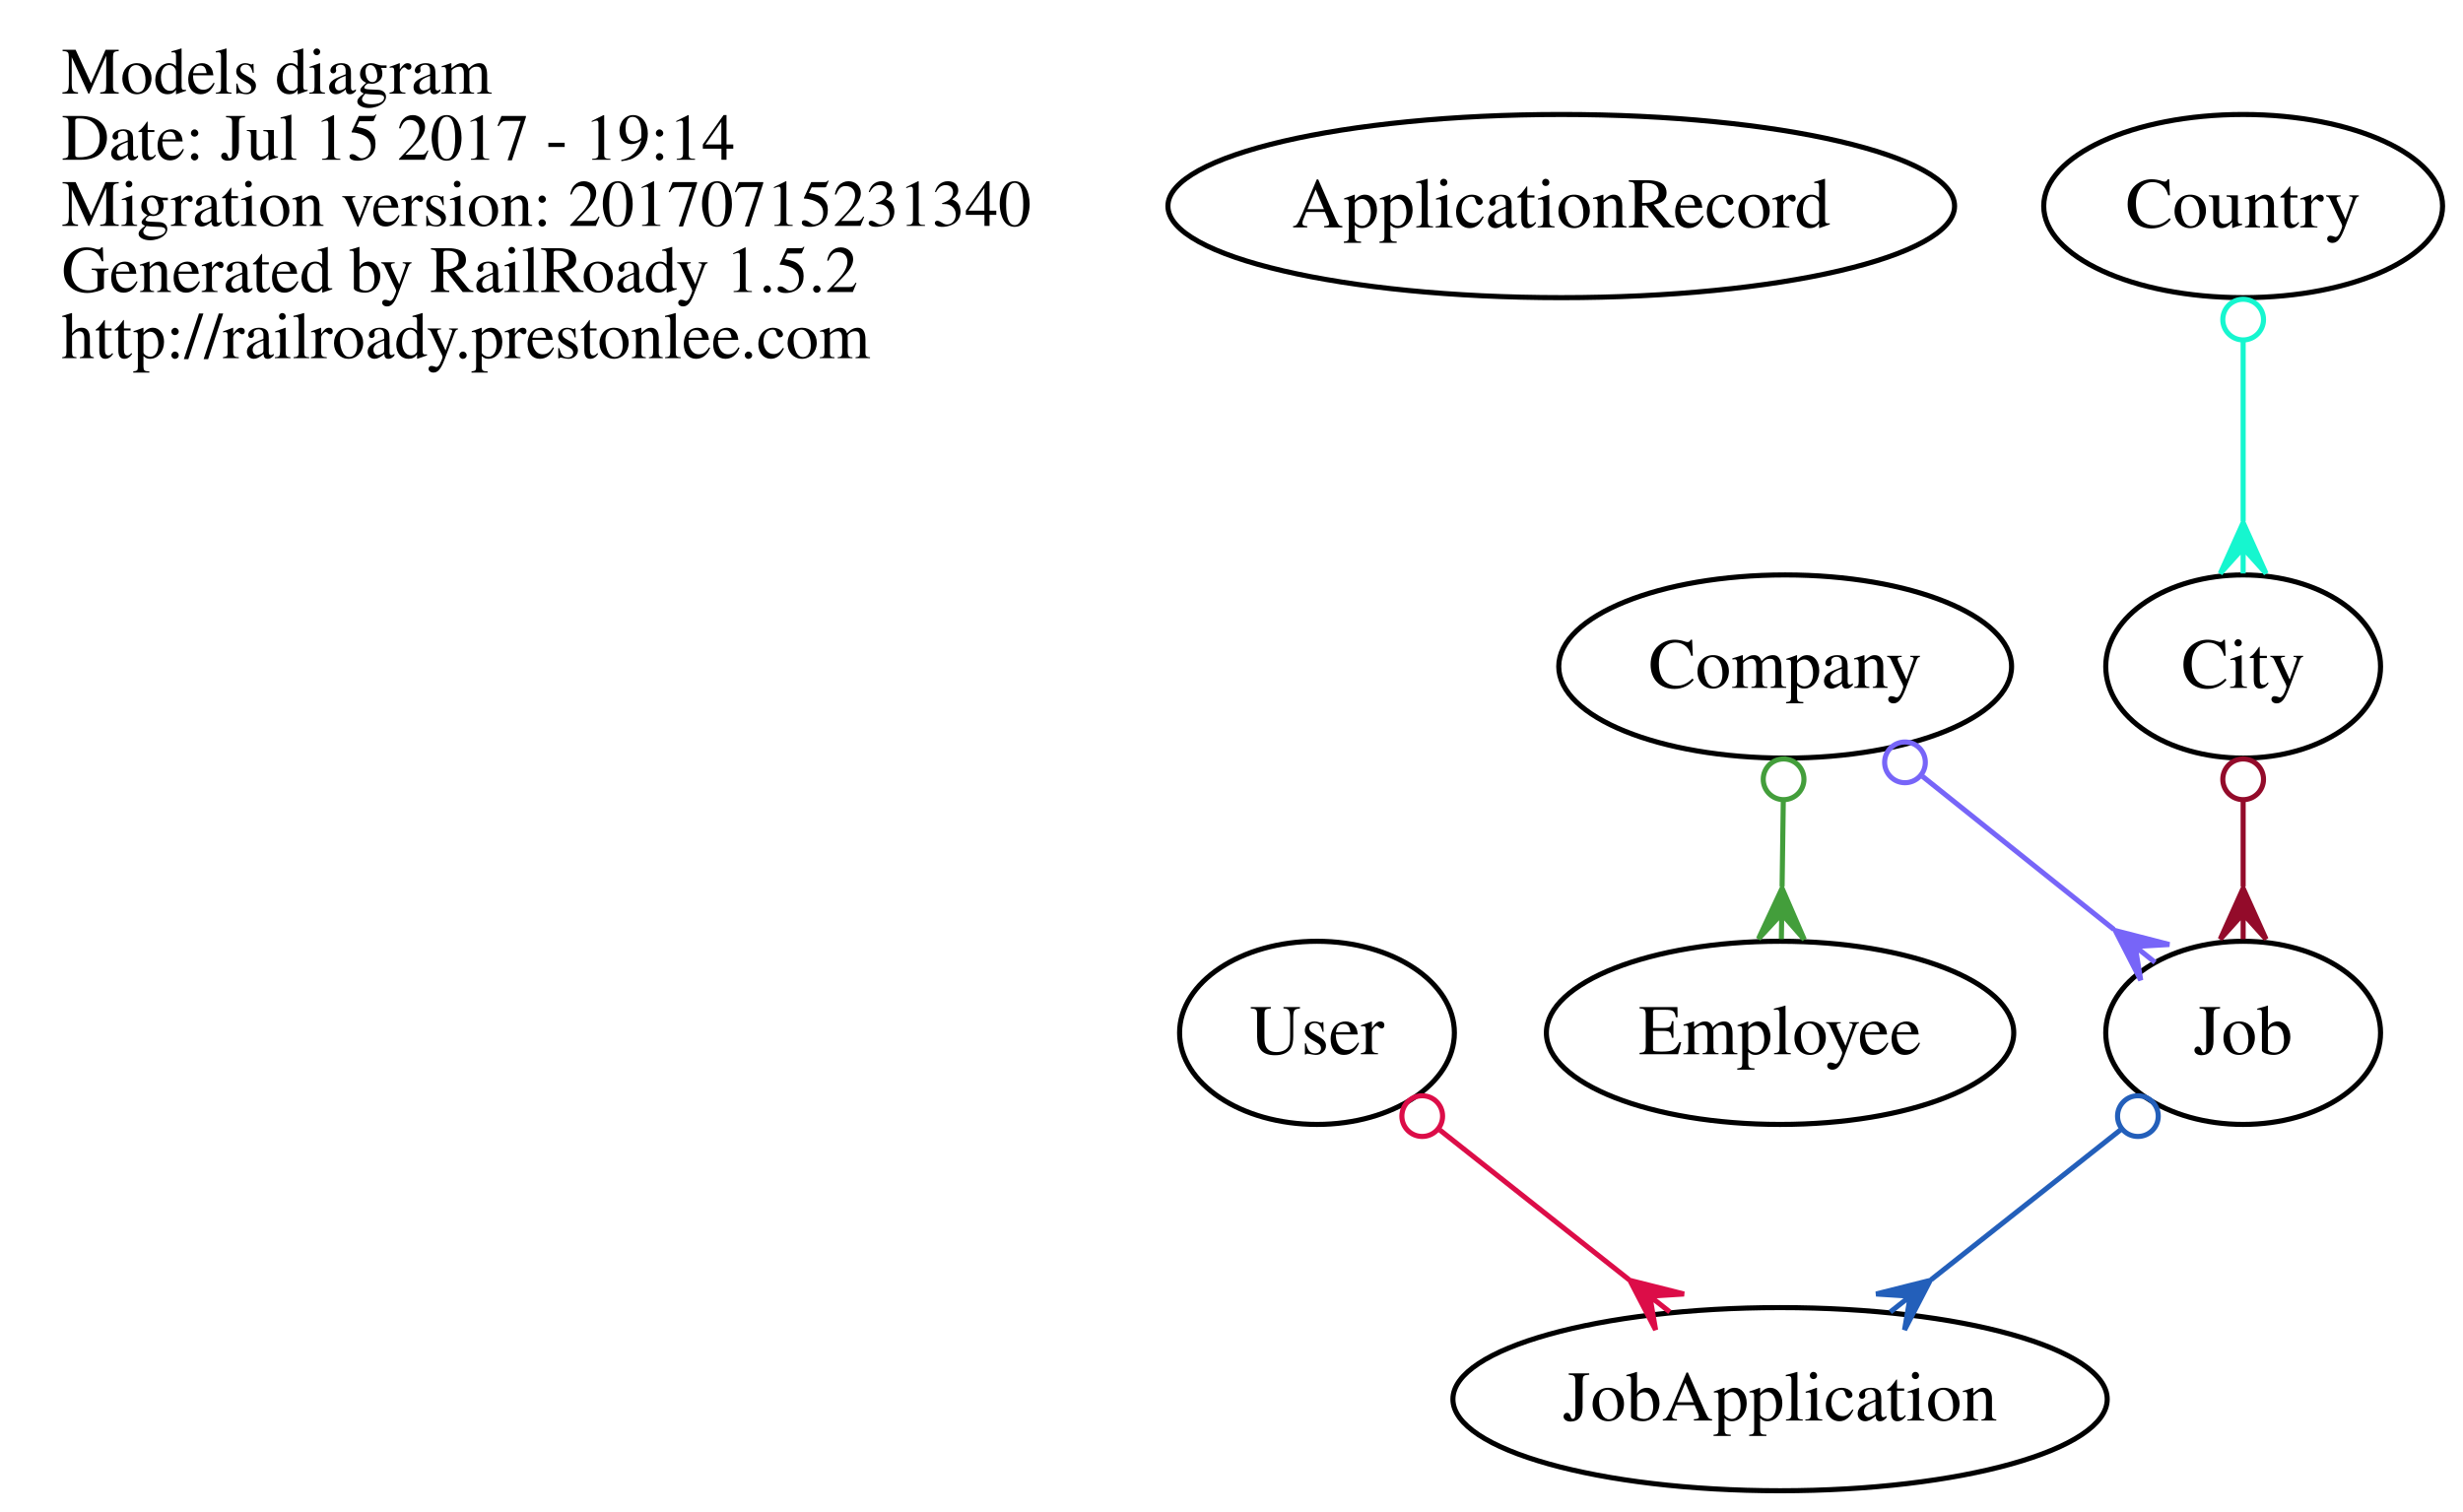
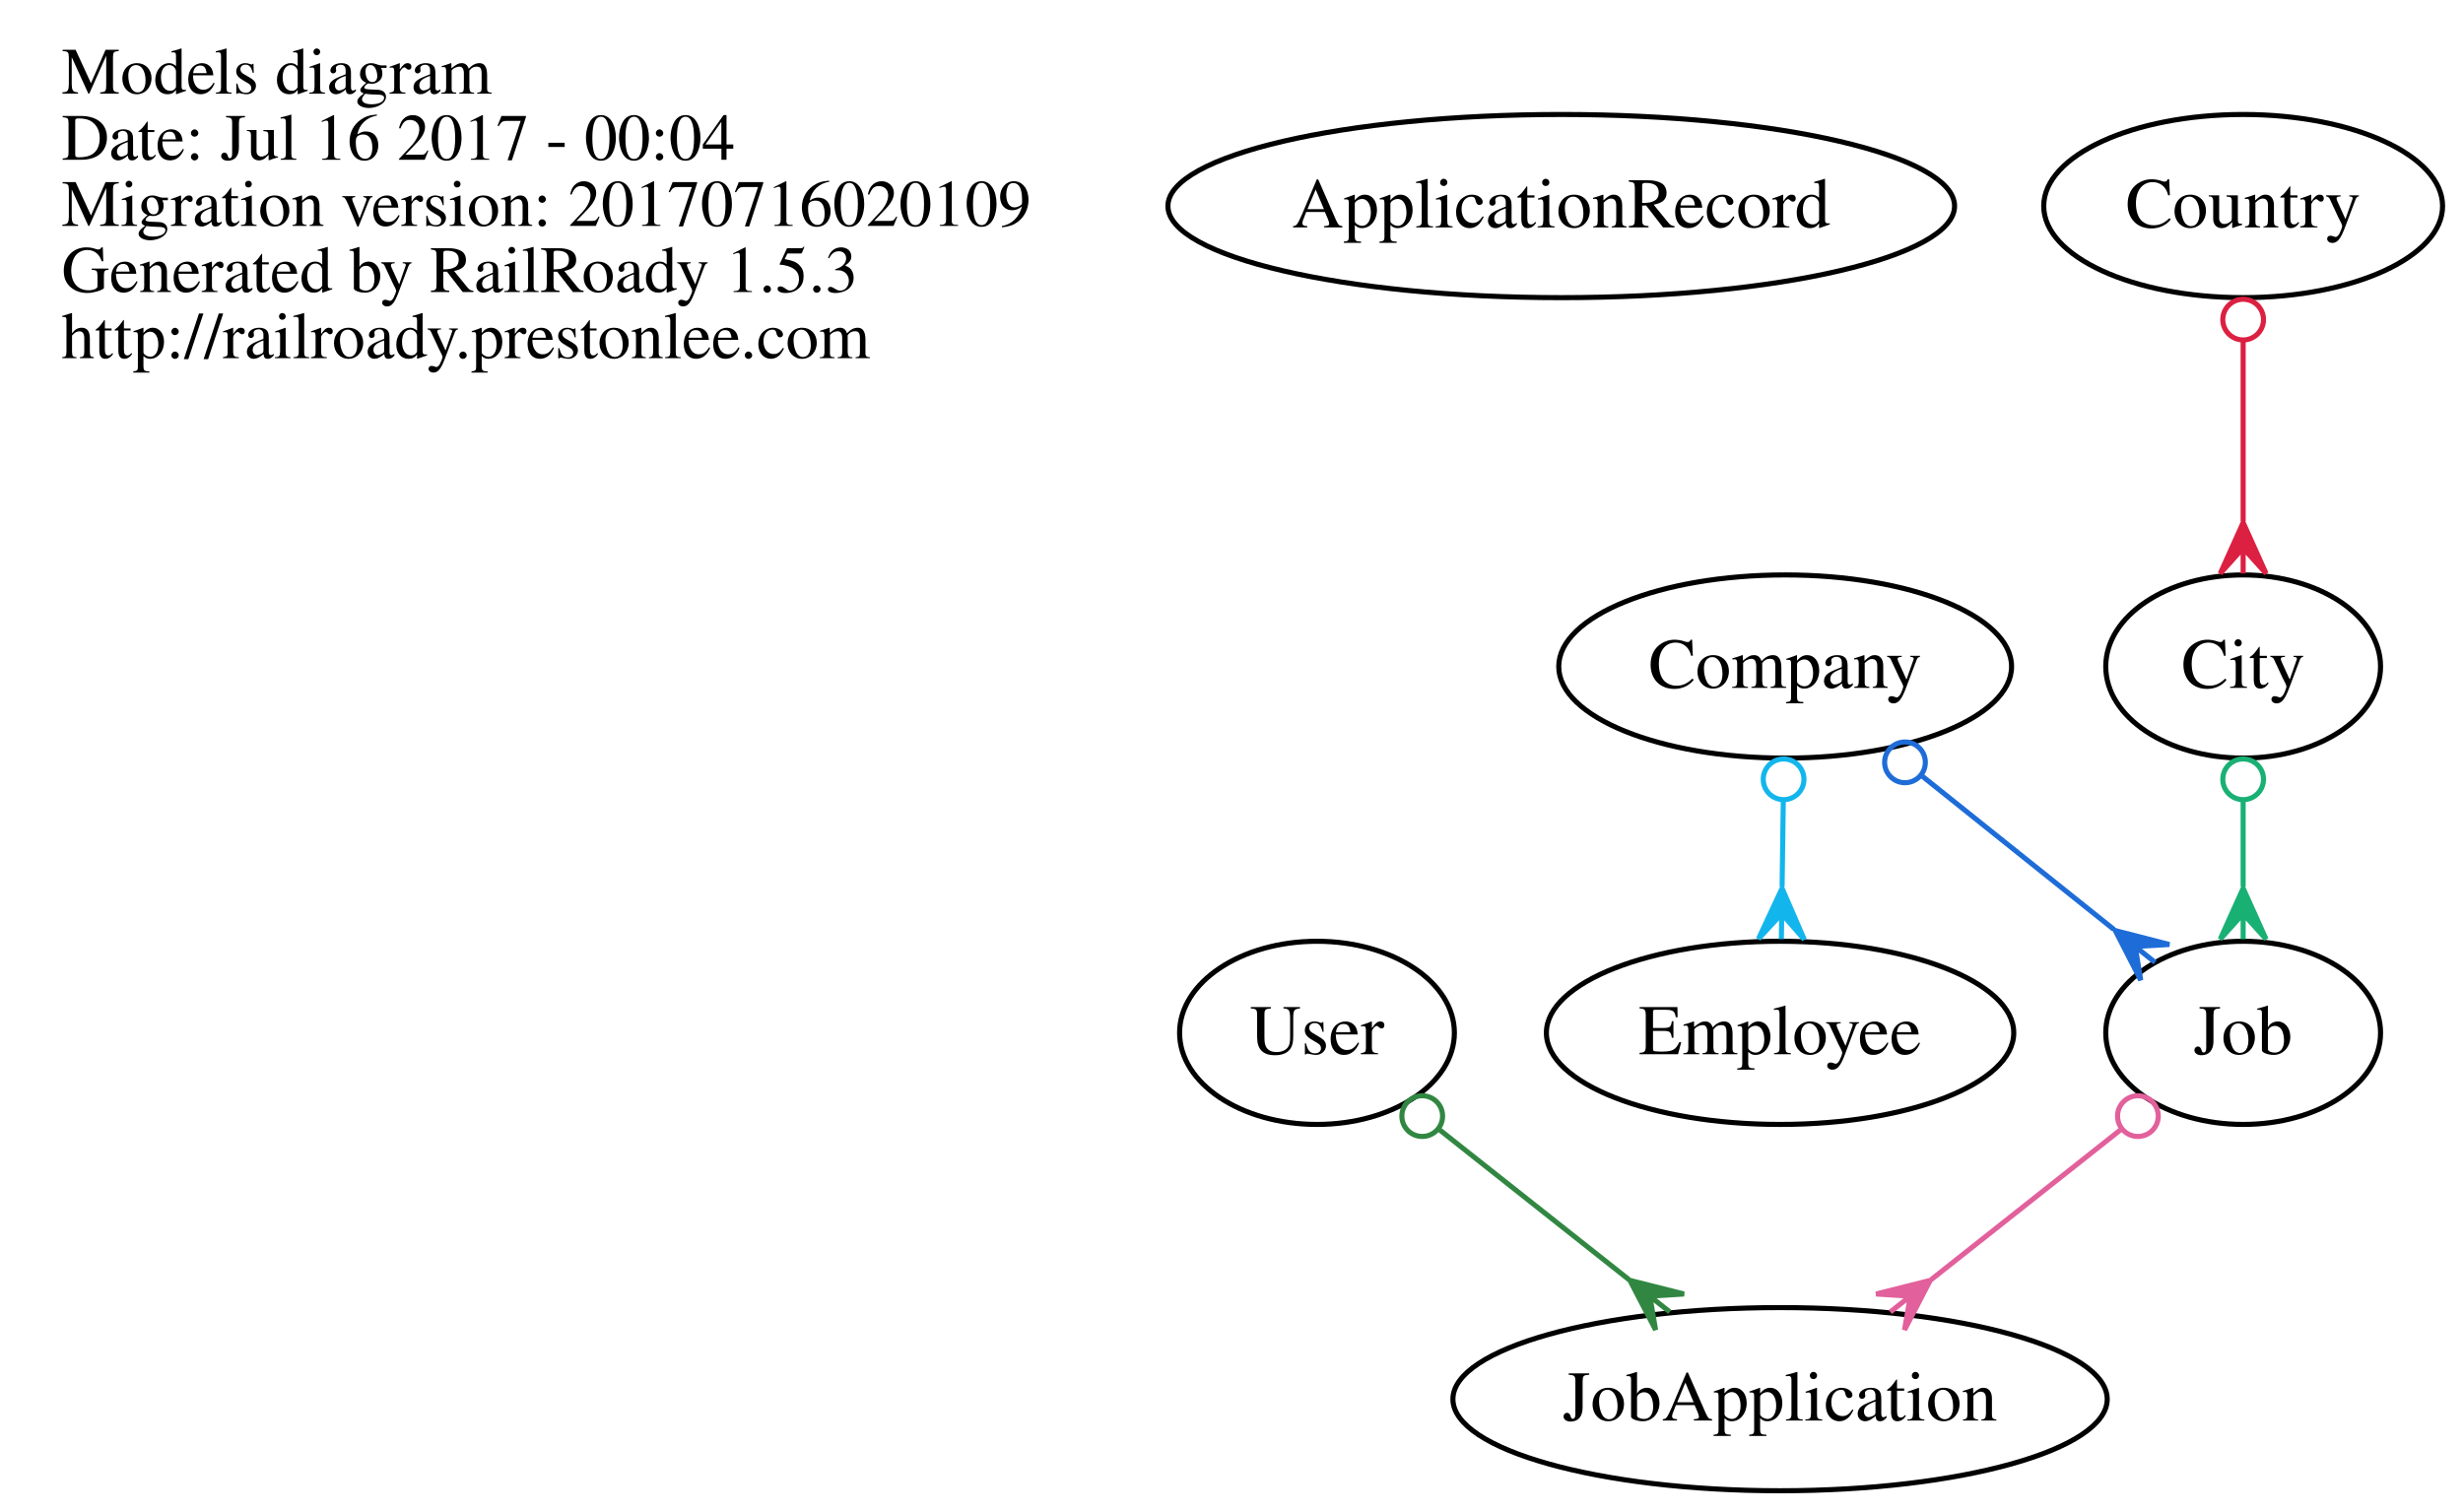
<svg xmlns="http://www.w3.org/2000/svg" width="484pt" height="297pt" viewBox="0.00 0.00 483.78 297.00">
  <g id="graph0" class="graph" transform="scale(1 1) rotate(0) translate(4 293)">
    <polygon fill="transparent" stroke="transparent" points="-4,4 -4,-293 479.782,-293 479.782,4 -4,4" />
    <g id="node1" class="node">
      <text text-anchor="start" x="8" y="-274.6" font-family="Times,serif" font-size="13.00" fill="#000000">Models diagram</text>
-       <text text-anchor="start" x="8" y="-261.6" font-family="Times,serif" font-size="13.00" fill="#000000">Date: Jul 15 2017 - 19:14</text>
-       <text text-anchor="start" x="8" y="-248.6" font-family="Times,serif" font-size="13.00" fill="#000000">Migration version: 20170715231340</text>
-       <text text-anchor="start" x="8" y="-235.6" font-family="Times,serif" font-size="13.00" fill="#000000">Generated by RailRoady 1.5.2</text>
+       <text text-anchor="start" x="8" y="-261.6" font-family="Times,serif" font-size="13.00" fill="#000000">Date: Jul 16 2017 - 00:04</text>
+       <text text-anchor="start" x="8" y="-248.6" font-family="Times,serif" font-size="13.00" fill="#000000">Migration version: 20170716020109</text>
+       <text text-anchor="start" x="8" y="-235.6" font-family="Times,serif" font-size="13.00" fill="#000000">Generated by RailRoady 1.5.3</text>
      <text text-anchor="start" x="8" y="-222.6" font-family="Times,serif" font-size="13.00" fill="#000000">http://railroady.prestonlee.com</text>
    </g>
    <g id="node2" class="node">
      <ellipse fill="none" stroke="#000000" cx="302.688" cy="-252.5" rx="77.292" ry="18" />
      <text text-anchor="middle" x="302.688" y="-248.3" font-family="Times,serif" font-size="14.00" fill="#000000">ApplicationRecord</text>
    </g>
    <g id="node3" class="node">
      <ellipse fill="none" stroke="#000000" cx="436.688" cy="-162" rx="27" ry="18" />
      <text text-anchor="middle" x="436.688" y="-157.8" font-family="Times,serif" font-size="14.00" fill="#000000">City</text>
    </g>
    <g id="node7" class="node">
      <ellipse fill="none" stroke="#000000" cx="436.688" cy="-90" rx="27" ry="18" />
      <text text-anchor="middle" x="436.688" y="-85.8" font-family="Times,serif" font-size="14.00" fill="#000000">Job</text>
    </g>
    <g id="edge1" class="edge">
-       <path fill="none" stroke="#930b2a" d="M436.688,-135.814C436.688,-130.278 436.688,-124.405 436.688,-118.778" />
-       <ellipse fill="none" stroke="#930b2a" cx="436.688" cy="-139.831" rx="4" ry="4" />
-       <polygon fill="#930b2a" stroke="#930b2a" points="436.688,-118.413 441.188,-108.413 436.688,-113.413 436.688,-108.413 436.688,-108.413 436.688,-108.413 436.688,-113.413 432.188,-108.413 436.688,-118.413 436.688,-118.413" />
+       <path fill="none" stroke="#19b074" d="M436.688,-135.814C436.688,-130.278 436.688,-124.405 436.688,-118.778" />
+       <ellipse fill="none" stroke="#19b074" cx="436.688" cy="-139.831" rx="4" ry="4" />
+       <polygon fill="#19b074" stroke="#19b074" points="436.688,-118.413 441.188,-108.413 436.688,-113.413 436.688,-108.413 436.688,-108.413 436.688,-108.413 436.688,-113.413 432.188,-108.413 436.688,-118.413 436.688,-118.413" />
    </g>
    <g id="node4" class="node">
      <ellipse fill="none" stroke="#000000" cx="346.688" cy="-162" rx="44.492" ry="18" />
      <text text-anchor="middle" x="346.688" y="-157.8" font-family="Times,serif" font-size="14.00" fill="#000000">Company</text>
    </g>
    <g id="node6" class="node">
      <ellipse fill="none" stroke="#000000" cx="345.688" cy="-90" rx="45.92" ry="18" />
      <text text-anchor="middle" x="345.688" y="-85.8" font-family="Times,serif" font-size="14.00" fill="#000000">Employee</text>
    </g>
    <g id="edge3" class="edge">
-       <path fill="none" stroke="#439e3b" d="M346.324,-135.814C346.247,-130.278 346.166,-124.405 346.087,-118.778" />
-       <ellipse fill="none" stroke="#439e3b" cx="346.38" cy="-139.832" rx="4" ry="4" />
-       <polygon fill="#439e3b" stroke="#439e3b" points="346.082,-118.412 350.443,-108.351 346.013,-113.413 345.943,-108.413 345.943,-108.413 345.943,-108.413 346.013,-113.413 341.444,-108.476 346.082,-118.412 346.082,-118.412" />
+       <path fill="none" stroke="#13b6ec" d="M346.324,-135.814C346.247,-130.278 346.166,-124.405 346.087,-118.778" />
+       <ellipse fill="none" stroke="#13b6ec" cx="346.38" cy="-139.832" rx="4" ry="4" />
+       <polygon fill="#13b6ec" stroke="#13b6ec" points="346.082,-118.412 350.443,-108.351 346.013,-113.413 345.943,-108.413 345.943,-108.413 345.943,-108.413 346.013,-113.413 341.444,-108.476 346.082,-118.412 346.082,-118.412" />
    </g>
    <g id="edge2" class="edge">
-       <path fill="none" stroke="#7765f8" d="M373.67,-140.414C385.595,-130.874 399.542,-119.717 411.279,-110.327" />
-       <ellipse fill="none" stroke="#7765f8" cx="370.234" cy="-143.163" rx="4" ry="4" />
-       <polygon fill="#7765f8" stroke="#7765f8" points="411.566,-110.097 422.186,-107.364 415.47,-106.974 419.375,-103.85 419.375,-103.85 419.375,-103.85 415.47,-106.974 416.564,-100.336 411.566,-110.097 411.566,-110.097" />
+       <path fill="none" stroke="#1e6cd7" d="M373.67,-140.414C385.595,-130.874 399.542,-119.717 411.279,-110.327" />
+       <ellipse fill="none" stroke="#1e6cd7" cx="370.234" cy="-143.163" rx="4" ry="4" />
+       <polygon fill="#1e6cd7" stroke="#1e6cd7" points="411.566,-110.097 422.186,-107.364 415.47,-106.974 419.375,-103.85 419.375,-103.85 419.375,-103.85 415.47,-106.974 416.564,-100.336 411.566,-110.097 411.566,-110.097" />
    </g>
    <g id="node5" class="node">
      <ellipse fill="none" stroke="#000000" cx="436.688" cy="-252.5" rx="39.189" ry="18" />
      <text text-anchor="middle" x="436.688" y="-248.3" font-family="Times,serif" font-size="14.00" fill="#000000">Country</text>
    </g>
    <g id="edge4" class="edge">
-       <path fill="none" stroke="#16f6cf" d="M436.688,-225.969C436.688,-214.84 436.688,-201.878 436.688,-190.543" />
-       <ellipse fill="none" stroke="#16f6cf" cx="436.688" cy="-230.186" rx="4" ry="4" />
-       <polygon fill="#16f6cf" stroke="#16f6cf" points="436.688,-190.287 441.188,-180.287 436.688,-185.287 436.688,-180.287 436.688,-180.287 436.688,-180.287 436.688,-185.287 432.188,-180.287 436.688,-190.287 436.688,-190.287" />
+       <path fill="none" stroke="#db2042" d="M436.688,-225.969C436.688,-214.84 436.688,-201.878 436.688,-190.543" />
+       <ellipse fill="none" stroke="#db2042" cx="436.688" cy="-230.186" rx="4" ry="4" />
+       <polygon fill="#db2042" stroke="#db2042" points="436.688,-190.287 441.188,-180.287 436.688,-185.287 436.688,-180.287 436.688,-180.287 436.688,-180.287 436.688,-185.287 432.188,-180.287 436.688,-190.287 436.688,-190.287" />
    </g>
    <g id="node8" class="node">
      <ellipse fill="none" stroke="#000000" cx="345.688" cy="-18" rx="64.287" ry="18" />
      <text text-anchor="middle" x="345.688" y="-13.8" font-family="Times,serif" font-size="14.00" fill="#000000">JobApplication</text>
    </g>
    <g id="edge5" class="edge">
-       <path fill="none" stroke="#235fba" d="M412.562,-70.912C401.151,-61.883 387.418,-51.017 375.374,-41.488" />
-       <ellipse fill="none" stroke="#235fba" cx="416.005" cy="-73.636" rx="4" ry="4" />
-       <polygon fill="#235fba" stroke="#235fba" points="375.197,-41.348 370.147,-31.614 371.276,-38.245 367.354,-35.143 367.354,-35.143 367.354,-35.143 371.276,-38.245 364.562,-38.672 375.197,-41.348 375.197,-41.348" />
+       <path fill="none" stroke="#e2609b" d="M412.562,-70.912C401.151,-61.883 387.418,-51.017 375.374,-41.488" />
+       <ellipse fill="none" stroke="#e2609b" cx="416.005" cy="-73.636" rx="4" ry="4" />
+       <polygon fill="#e2609b" stroke="#e2609b" points="375.197,-41.348 370.147,-31.614 371.276,-38.245 367.354,-35.143 367.354,-35.143 367.354,-35.143 371.276,-38.245 364.562,-38.672 375.197,-41.348 375.197,-41.348" />
    </g>
    <g id="node9" class="node">
      <ellipse fill="none" stroke="#000000" cx="254.688" cy="-90" rx="27" ry="18" />
      <text text-anchor="middle" x="254.688" y="-85.8" font-family="Times,serif" font-size="14.00" fill="#000000">User</text>
    </g>
    <g id="edge6" class="edge">
-       <path fill="none" stroke="#dc0d48" d="M278.813,-70.912C290.224,-61.883 303.957,-51.017 316.002,-41.488" />
-       <ellipse fill="none" stroke="#dc0d48" cx="275.37" cy="-73.636" rx="4" ry="4" />
-       <polygon fill="#dc0d48" stroke="#dc0d48" points="316.179,-41.348 326.813,-38.672 320.1,-38.245 324.021,-35.143 324.021,-35.143 324.021,-35.143 320.1,-38.245 321.229,-31.614 316.179,-41.348 316.179,-41.348" />
+       <path fill="none" stroke="#318742" d="M278.813,-70.912C290.224,-61.883 303.957,-51.017 316.002,-41.488" />
+       <ellipse fill="none" stroke="#318742" cx="275.37" cy="-73.636" rx="4" ry="4" />
+       <polygon fill="#318742" stroke="#318742" points="316.179,-41.348 326.813,-38.672 320.1,-38.245 324.021,-35.143 324.021,-35.143 324.021,-35.143 320.1,-38.245 321.229,-31.614 316.179,-41.348 316.179,-41.348" />
    </g>
  </g>
</svg>
